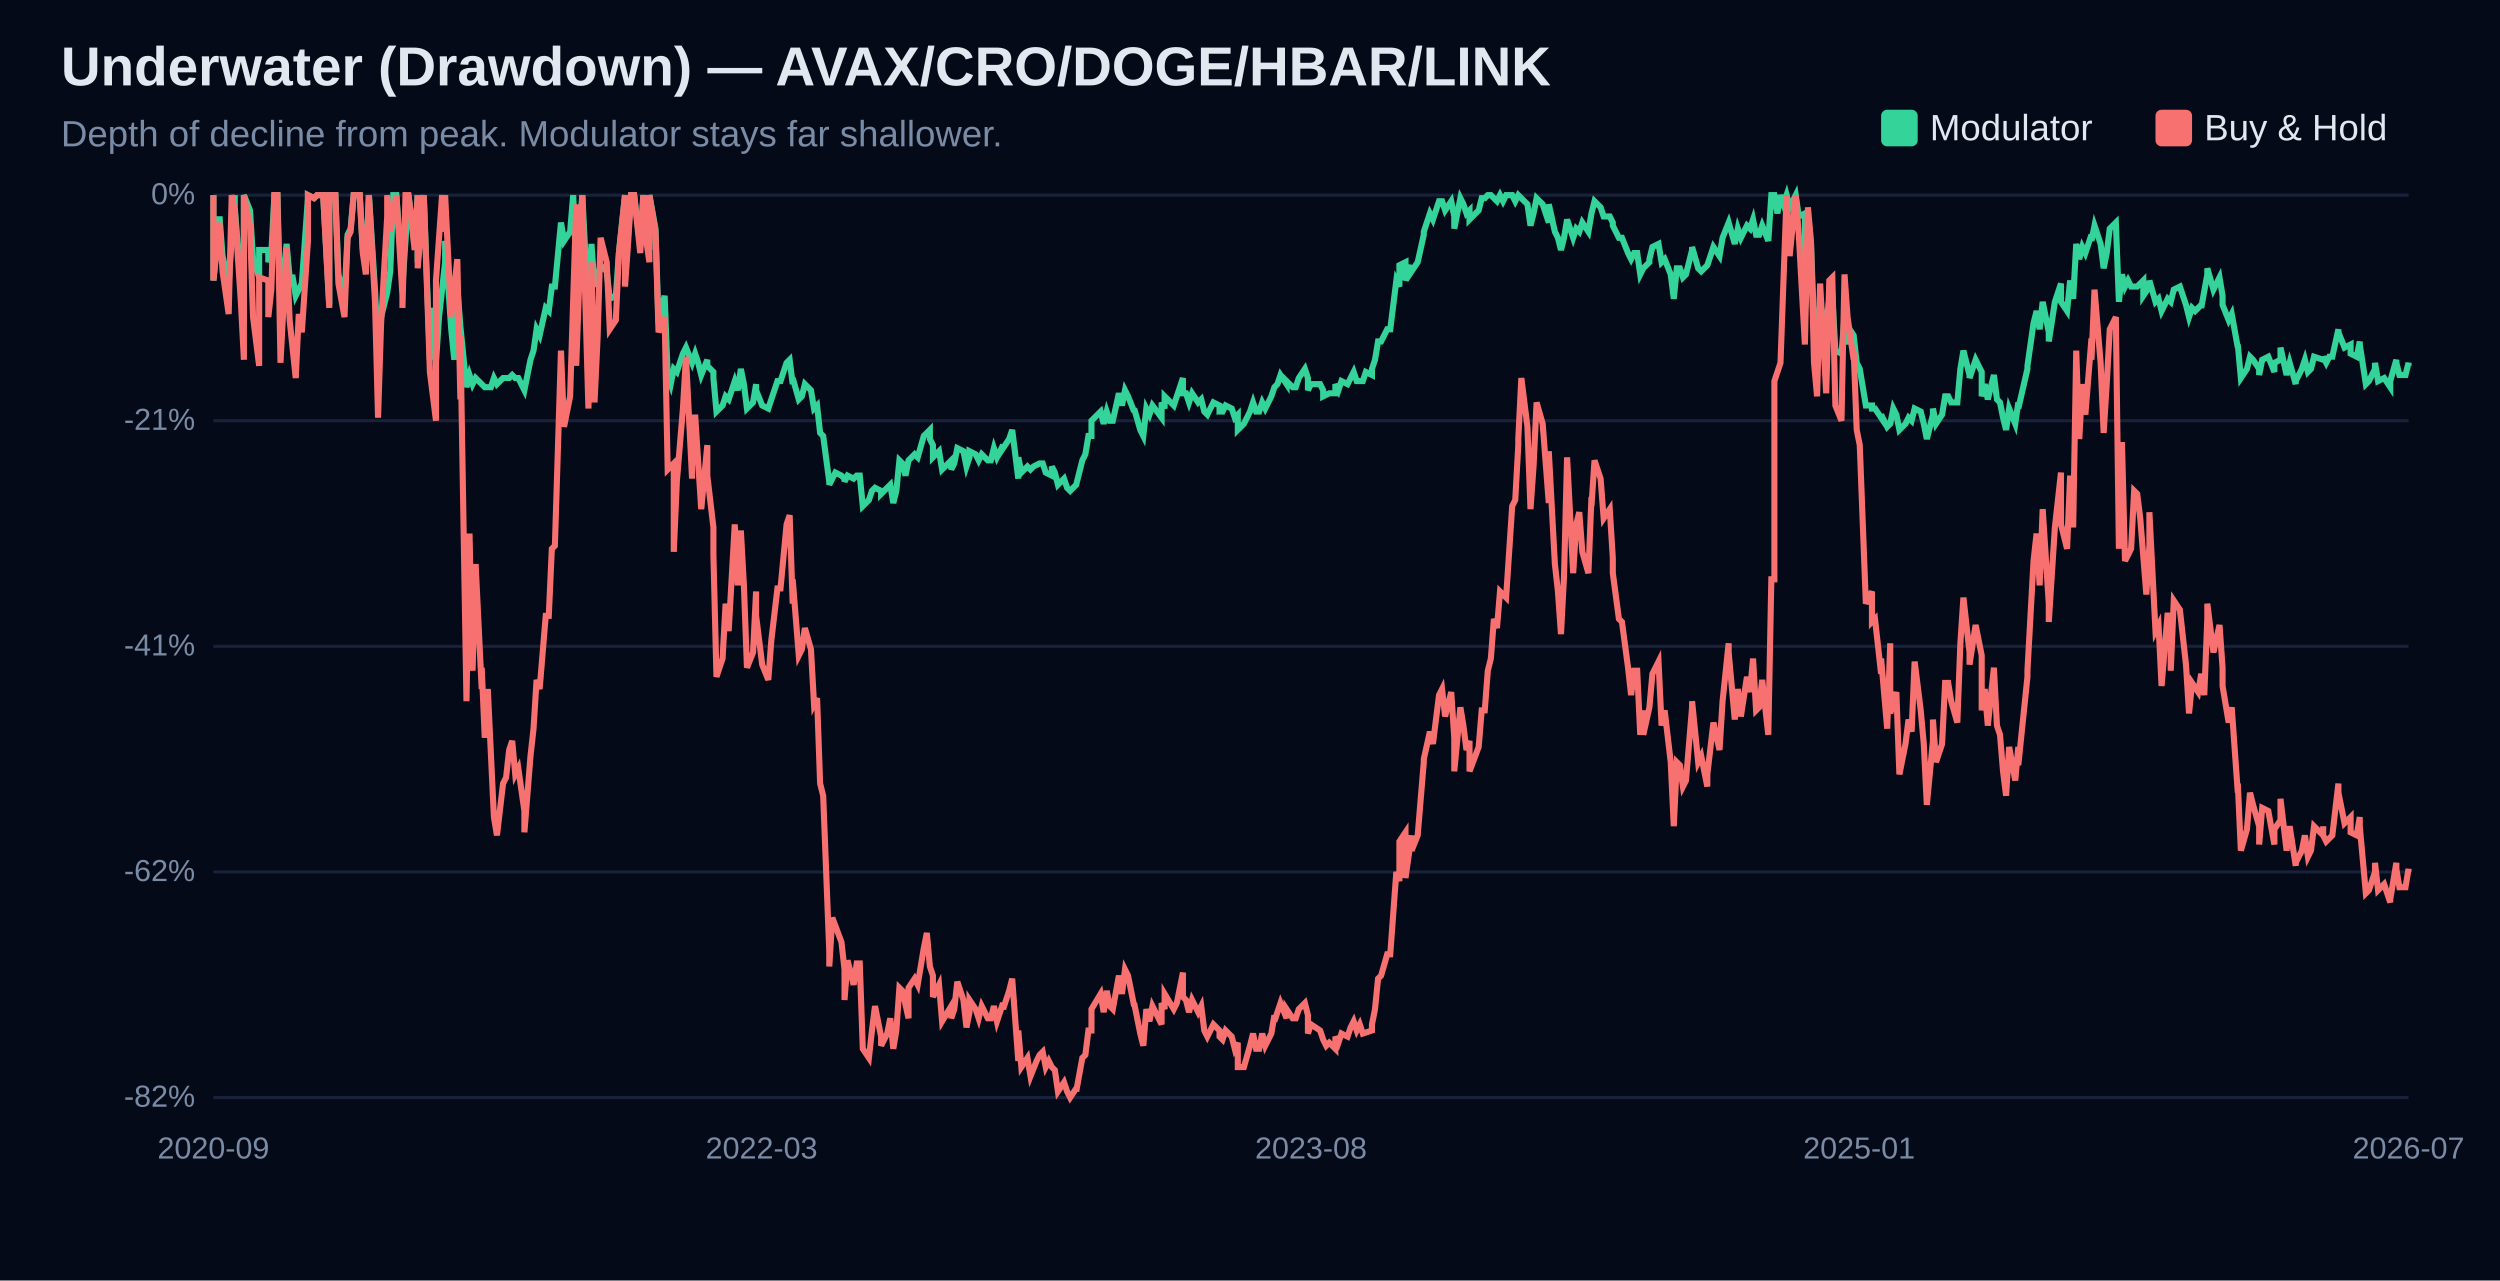
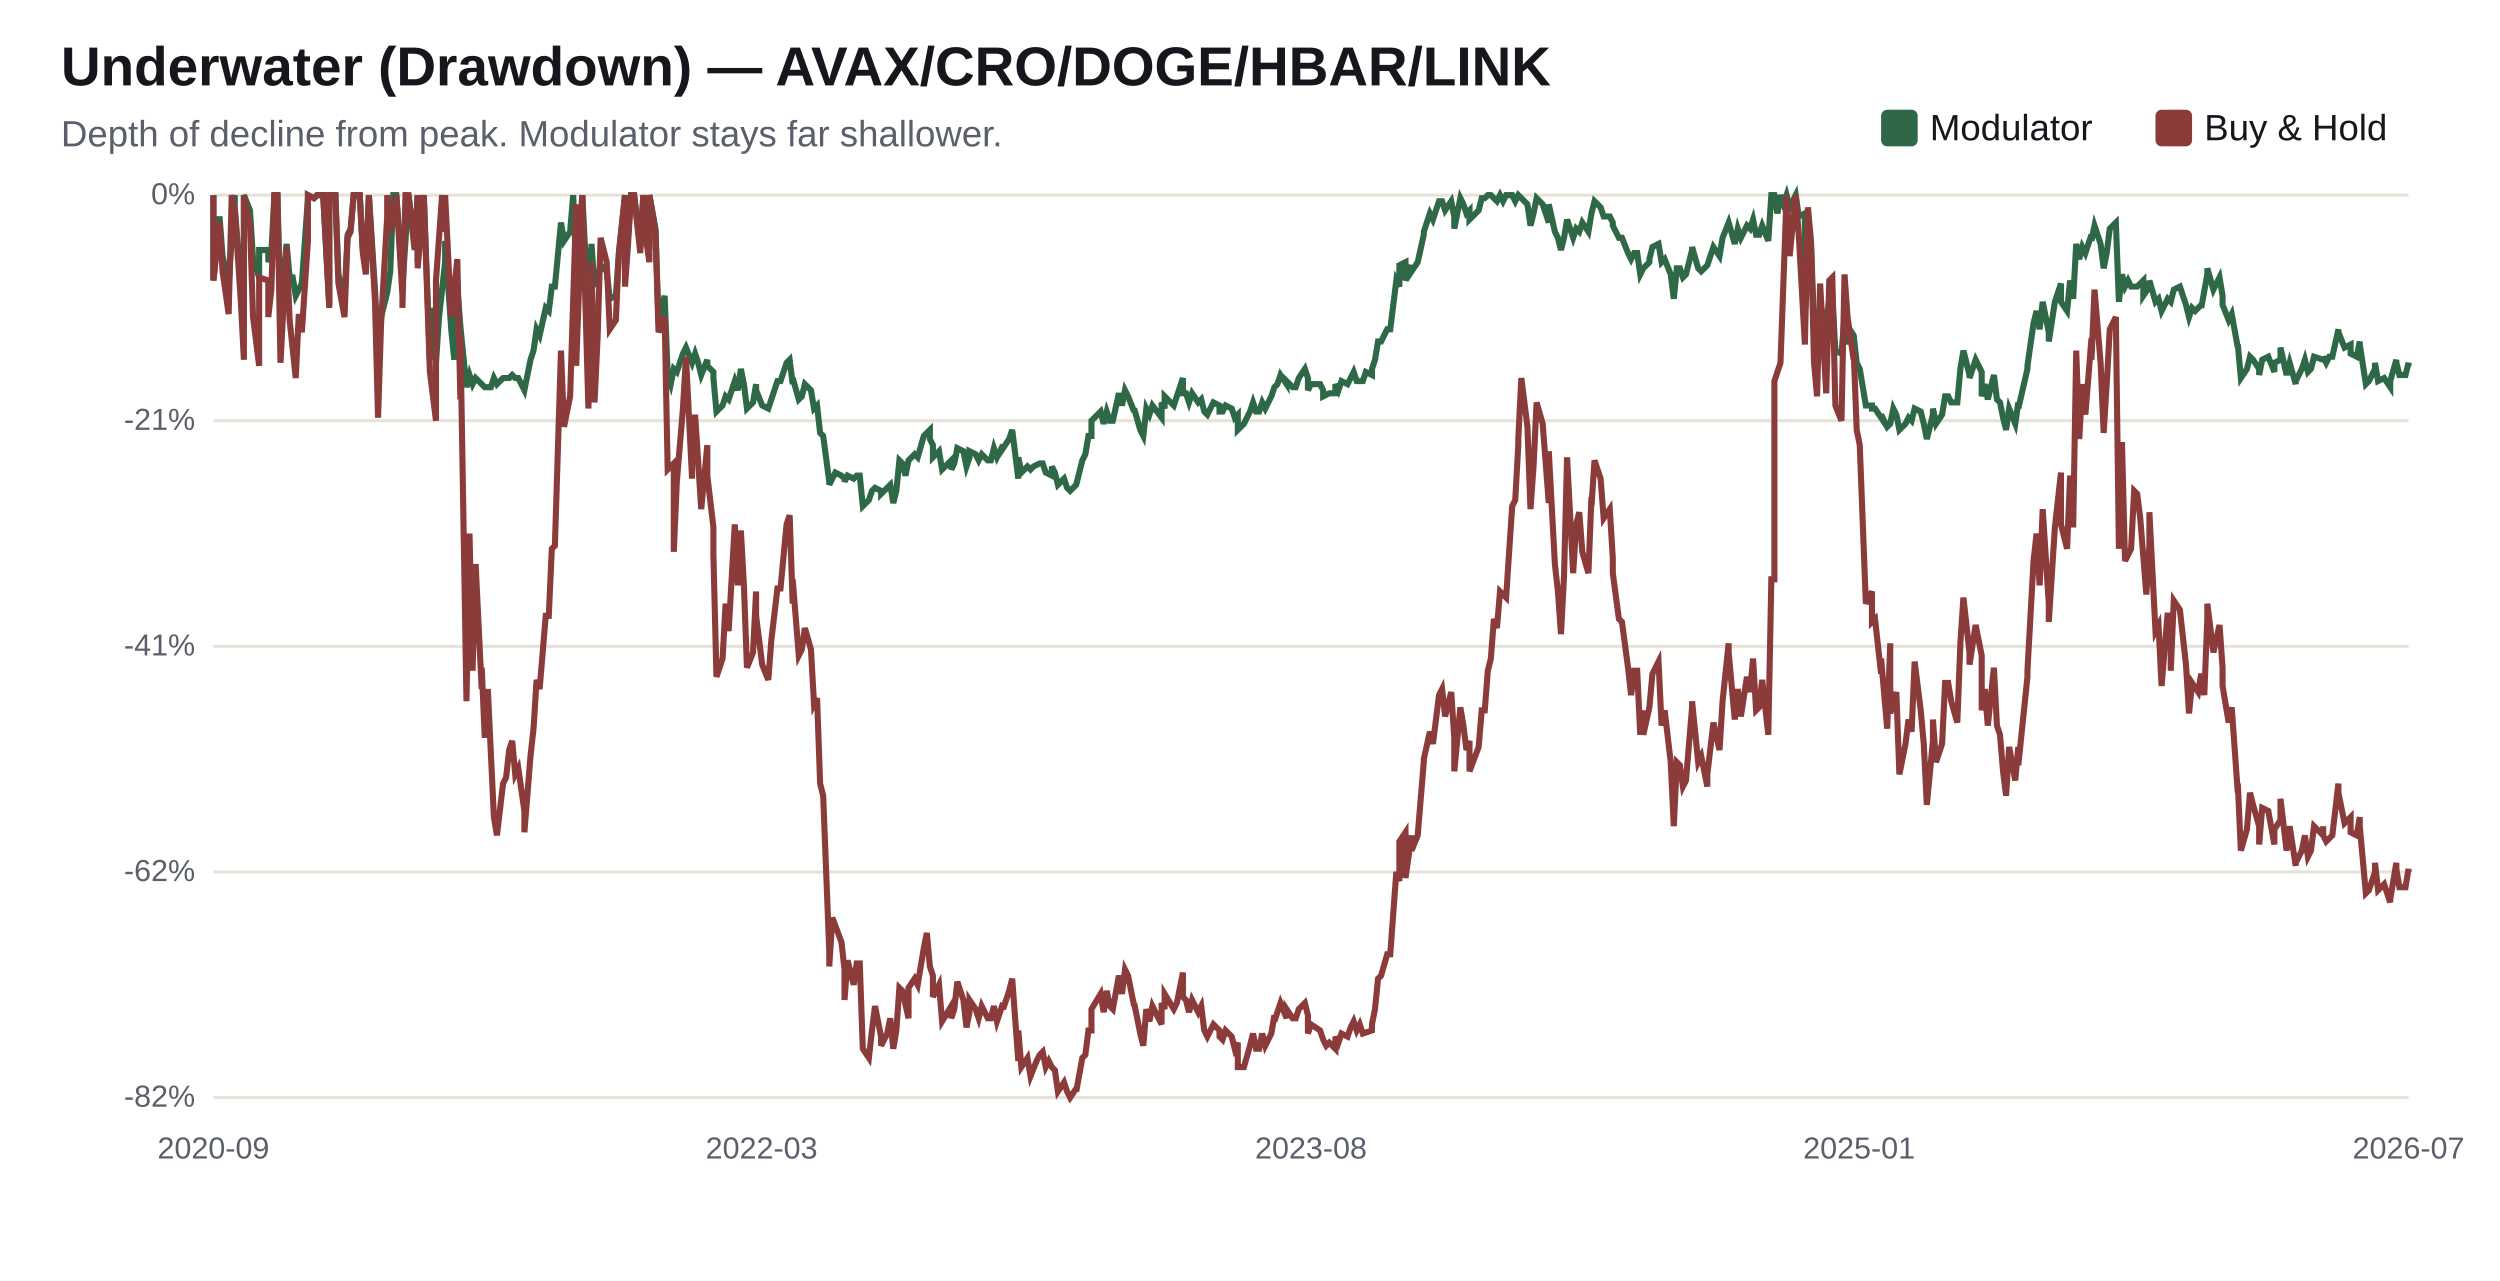
<svg xmlns="http://www.w3.org/2000/svg" width="820" height="420" viewBox="0 0 820 420" font-family="Plus Jakarta Sans,Segoe UI,Arial,sans-serif">
-   <rect width="820" height="420" fill="#050a18" />
-   <text x="20" y="28" font-size="18" font-weight="700" fill="#e2e8f0">Underwater (Drawdown) — AVAX/CRO/DOGE/HBAR/LINK</text>
-   <text x="20" y="48" font-size="12" fill="#7a8ba5">Depth of decline from peak. Modulator stays far shallower.</text>
-   <line x1="70" y1="64.0" x2="790" y2="64.0" stroke="#18223a" stroke-width="1" />
-   <text x="64" y="67.0" font-size="10" fill="#7a8ba5" text-anchor="end">0%</text>
-   <line x1="70" y1="138.0" x2="790" y2="138.0" stroke="#18223a" stroke-width="1" />
-   <text x="64" y="141.0" font-size="10" fill="#7a8ba5" text-anchor="end">-21%</text>
-   <line x1="70" y1="212.0" x2="790" y2="212.0" stroke="#18223a" stroke-width="1" />
-   <text x="64" y="215.0" font-size="10" fill="#7a8ba5" text-anchor="end">-41%</text>
-   <line x1="70" y1="286.0" x2="790" y2="286.0" stroke="#18223a" stroke-width="1" />
-   <text x="64" y="289.0" font-size="10" fill="#7a8ba5" text-anchor="end">-62%</text>
-   <line x1="70" y1="360.0" x2="790" y2="360.0" stroke="#18223a" stroke-width="1" />
-   <text x="64" y="363.0" font-size="10" fill="#7a8ba5" text-anchor="end">-82%</text>
-   <text x="70.0" y="380" font-size="10" fill="#7a8ba5" text-anchor="middle">2020-09</text>
-   <text x="249.8" y="380" font-size="10" fill="#7a8ba5" text-anchor="middle">2022-03</text>
-   <text x="430.0" y="380" font-size="10" fill="#7a8ba5" text-anchor="middle">2023-08</text>
-   <text x="609.8" y="380" font-size="10" fill="#7a8ba5" text-anchor="middle">2025-01</text>
-   <text x="790.0" y="380" font-size="10" fill="#7a8ba5" text-anchor="middle">2026-07</text>
-   <polyline points="70,64 70,92 72,71 73,84 75,93 77,64 77,68 79,93 80,106 80,64 82,69 83,85 85,91 85,82 88,82 88,86 89,83 90,64 91,64 92,102 94,80 95,91 96,91 97,97 99,93 101,65 101,64 103,65 104,64 106,64 108,100 108,85 108,64 110,64 111,90 113,98 114,77 115,75 116,64 118,64 119,82 120,87 121,64 123,95 124,115 125,104 127,96 128,89 129,64 130,64 132,90 132,94 134,64 134,64 136,80 137,64 137,86 139,64 141,118 141,101 143,119 144,104 146,86 146,79 148,108 149,118 150,94 151,107 153,127 154,123 155,126 156,124 158,126 158,126 159,127 161,127 162,124 163,126 165,124 166,124 167,124 168,123 169,124 170,124 171,126 172,128 174,118 175,115 176,108 177,110 179,101 180,102 181,94 182,94 184,73 184,73 185,79 187,76 188,64 189,88 191,64 191,64 193,103 194,80 195,94 196,91 197,87 199,89 200,98 202,97 203,83 205,64 205,89 206,77 207,64 208,64 210,81 211,64 212,78 213,82 213,64 215,75 216,106 218,97 219,123 220,126 221,121 222,122 224,116 225,114 227,119 228,116 229,119 230,123 232,118 232,120 234,122 234,124 235,135 237,133 238,130 239,131 241,125 242,128 243,121 244,126 245,134 247,132 248,126 248,128 250,133 252,134 253,131 253,131 255,125 256,125 258,119 259,118 260,126 260,124 262,131 263,130 264,126 266,128 267,134 268,133 269,142 270,143 272,158 272,159 274,155 276,156 277,157 277,158 278,156 280,157 281,156 282,156 283,166 285,164 286,161 287,160 289,161 289,162 290,161 292,159 293,165 294,161 295,151 296,152 297,156 298,151 300,149 301,150 303,143 305,141 305,144 306,146 306,150 308,148 309,154 312,151 312,154 313,152 314,147 316,148 317,153 318,150 318,148 320,149 321,151 322,149 324,151 325,151 326,147 327,150 329,146 329,147 331,144 332,141 334,157 334,150 335,155 337,153 338,154 339,153 341,152 342,152 343,155 345,156 345,153 346,155 347,159 349,157 350,160 351,161 353,159 353,159 355,151 356,149 357,143 358,143 358,138 361,135 362,139 363,135 364,138 365,138 367,129 368,133 369,128 370,130 372,135 372,134 374,141 375,143 376,134 377,136 378,133 381,137 381,132 382,134 382,130 385,133 386,130 388,124 388,129 389,129 390,132 391,129 393,132 394,131 395,135 396,136 398,132 400,133 400,135 401,135 402,133 404,134 405,137 406,136 406,141 408,139 410,135 411,132 412,135 413,135 414,132 415,134 417,130 418,127 419,126 420,123 422,126 422,125 424,127 425,127 426,124 428,121 429,124 429,128 430,126 433,126 434,128 434,130 436,129 438,129 438,126 439,128 440,125 442,126 443,124 444,122 445,125 447,125 448,122 450,123 450,121 451,118 452,112 453,112 455,108 456,108 458,92 459,94 459,87 461,86 461,92 463,87 463,89 465,86 467,77 467,76 469,70 470,72 472,66 473,66 474,69 476,66 477,71 477,75 479,65 480,67 481,70 482,69 482,72 485,69 486,65 487,65 488,64 489,64 491,66 492,64 493,66 494,64 494,64 496,64 497,66 498,64 500,66 501,67 502,74 503,70 504,65 506,67 508,73 508,67 510,76 511,78 512,82 513,78 514,72 516,78 517,75 518,76 519,73 521,76 522,70 522,70 523,66 525,68 526,71 528,71 529,73 529,74 531,78 532,78 534,83 535,85 536,83 537,83 538,90 539,88 541,86 541,85 542,81 544,80 545,86 546,85 548,90 549,98 550,88 551,88 552,91 553,90 555,82 555,81 557,88 558,89 560,87 560,87 562,81 564,84 565,78 565,78 567,73 567,73 569,80 570,75 571,78 573,74 574,75 575,72 576,77 577,77 578,74 580,79 581,64 582,64 583,70 584,64 585,67 586,64 587,68 589,64 590,71 592,70 592,102 594,80 595,106 596,110 597,100 599,107 600,98 601,97 602,115 604,116 605,104 606,113 606,107 608,110 609,119 610,121 612,133 614,133 614,134 615,134 617,137 617,136 619,140 620,139 621,134 622,136 623,141 625,139 626,137 627,138 628,134 630,135 631,139 632,144 634,136 634,134 635,139 637,136 638,130 639,130 640,132 642,132 643,121 644,115 646,123 646,124 648,118 650,122 650,130 651,126 652,131 654,123 655,131 656,132 657,137 658,141 659,134 661,139 662,132 662,134 665,121 665,120 667,106 668,102 669,108 670,99 672,109 672,112 674,99 676,93 676,99 678,102 679,92 680,98 681,80 682,85 683,81 684,83 686,77 686,79 687,74 689,80 690,88 691,83 692,75 694,73 695,99 696,90 697,94 698,92 699,94 701,94 703,92 703,97 705,94 705,92 707,99 708,98 709,102 711,98 712,99 712,99 713,95 715,94 717,100 718,104 719,101 720,102 722,100 722,101 724,90 724,88 726,95 728,91 729,97 729,100 731,105 732,103 734,114 734,113 735,124 737,121 738,117 739,118 741,121 741,123 742,118 744,117 746,122 746,119 748,118 748,114 750,123 751,119 753,126 753,125 755,121 756,118 757,122 758,121 759,117 762,118 762,117 763,119 764,117 765,117 767,108 767,109 769,114 771,113 771,116 773,117 774,112 774,113 776,126 777,125 779,121 779,119 780,125 782,124 784,127 784,125 786,118 786,119 787,123 789,123 790,119 790,120" fill="none" stroke="#34d399" stroke-width="2" />
-   <polyline points="70,64 70,92 72,73 73,89 75,103 76,64 77,69 79,99 80,118 80,64 82,74 83,104 85,120 85,91 88,92 88,104 89,95 90,64 91,64 92,119 94,81 95,105 97,124 98,103 99,109 101,79 101,76 101,64 103,65 104,64 106,64 108,101 108,86 108,64 110,64 111,93 113,104 114,78 115,76 116,64 118,64 119,83 120,90 121,64 123,99 124,137 125,106 127,71 127,64 128,76 130,64 132,97 132,101 133,64 134,64 136,82 137,64 137,88 139,64 141,122 143,138 143,92 145,64 146,76 146,64 148,104 150,85 151,131 151,110 153,230 154,175 155,220 156,185 158,226 158,219 159,242 160,226 162,268 163,274 165,257 166,255 167,246 168,243 169,254 170,252 172,266 172,273 174,248 175,239 176,223 177,226 179,202 180,202 181,180 182,179 184,115 184,115 185,140 187,130 189,67 189,120 191,64 191,64 193,134 194,86 195,132 196,111 197,78 199,86 200,108 202,105 203,83 205,64 205,94 206,80 207,64 208,64 210,83 211,64 212,79 213,86 213,64 215,76 216,109 218,104 219,154 221,152 221,181 222,158 224,134 225,117 227,157 227,153 228,136 230,167 232,146 232,156 234,173 234,182 235,222 237,216 238,198 239,207 241,172 242,192 243,174 244,192 245,219 247,214 248,194 248,202 250,218 252,223 253,210 253,210 255,193 256,193 258,172 259,169 260,198 260,190 262,215 263,213 264,206 266,213 267,231 268,229 269,257 270,261 272,312 272,317 273,301 276,309 277,318 277,328 278,315 280,323 281,316 282,316 283,344 285,347 286,338 287,330 289,340 289,343 291,339 292,334 293,344 294,338 295,324 296,325 298,334 298,324 300,321 301,323 303,311 304,306 305,317 306,320 306,327 308,323 309,335 312,330 312,334 313,331 314,322 316,328 317,337 318,332 318,328 320,331 321,334 322,330 324,334 325,334 326,330 327,335 329,329 329,331 331,325 332,321 334,348 334,338 335,350 337,347 338,353 340,348 341,346 342,345 343,350 344,348 345,350 346,351 347,358 349,355 350,358 351,360 353,357 353,358 355,347 356,346 357,338 358,338 358,331 361,326 362,332 363,325 364,330 365,331 367,320 368,326 369,318 370,320 372,330 372,329 374,339 375,343 376,331 377,335 378,330 381,336 381,329 382,331 382,326 385,331 386,329 388,319 388,327 389,328 390,332 391,328 393,332 394,330 395,338 396,340 398,336 400,338 400,340 401,341 402,338 404,340 405,344 406,342 406,350 408,350 410,343 411,339 412,344 413,344 414,339 415,343 417,339 418,333 418,335 420,329 422,334 422,331 424,334 425,334 426,331 428,329 429,333 429,339 430,336 433,338 434,341 435,343 436,342 438,344 438,340 439,342 440,339 442,340 443,337 444,335 445,338 446,336 447,339 450,338 450,336 451,331 452,321 453,320 455,313 456,313 458,286 459,289 459,276 461,273 461,288 463,274 463,279 465,274 467,250 467,249 469,240 470,244 472,228 473,226 474,235 476,227 477,242 477,253 479,232 480,238 481,246 482,243 482,253 485,245 486,233 487,233 488,220 489,216 490,203 491,206 492,194 494,196 496,166 497,164 498,146 498,144 499,124 501,140 502,167 503,153 504,132 506,139 508,165 508,148 510,185 511,194 512,208 513,189 514,150 516,188 517,172 518,168 519,181 521,188 522,163 522,166 523,151 525,157 526,170 528,167 529,183 529,188 531,203 532,204 534,219 535,228 536,220 537,220 538,241 539,233 539,241 541,232 542,221 544,217 545,238 546,233 548,250 549,271 550,250 551,251 552,258 553,256 555,232 555,230 557,250 558,248 560,258 560,254 562,237 564,246 565,230 565,230 567,211 567,214 569,236 570,226 571,235 573,222 574,227 575,216 576,233 577,232 578,223 580,241 581,190 582,190 582,125 584,119 586,64 586,64 587,84 589,64 590,77 592,113 593,68 594,79 595,119 596,130 597,93 599,129 600,92 601,91 602,133 604,138 605,90 606,104 608,118 608,115 609,141 610,146 612,198 614,194 614,204 615,203 617,221 617,216 619,239 620,211 620,234 622,227 623,254 625,244 626,236 627,240 628,217 630,233 631,244 632,264 634,243 634,236 635,250 637,244 638,224 639,224 640,230 642,237 643,211 644,196 646,214 646,218 648,205 650,215 650,233 651,226 652,238 654,219 655,238 656,241 657,253 658,261 659,245 661,256 662,245 662,251 665,222 665,220 667,184 668,175 669,192 670,167 672,198 672,204 674,173 676,155 676,172 678,180 679,156 680,173 681,115 682,144 683,126 684,136 686,111 686,118 687,95 689,119 690,142 691,126 692,108 694,104 695,180 696,145 697,184 699,180 700,161 701,162 702,170 704,195 705,179 705,168 707,207 708,205 709,225 711,201 712,211 712,220 713,197 715,200 717,218 718,234 719,224 721,227 722,221 723,228 724,203 724,198 726,214 728,205 729,219 729,225 731,237 732,232 734,260 734,257 735,279 737,272 738,260 739,264 741,271 741,277 742,265 744,266 746,277 746,272 748,269 748,262 750,279 751,271 753,284 753,283 755,279 756,274 757,281 758,279 759,271 762,274 762,271 762,274 763,276 765,274 767,257 767,260 769,270 771,268 771,273 773,274 774,268 774,271 776,293 777,292 779,286 779,283 780,292 782,290 784,296 784,295 786,283 786,285 787,291 789,291 790,285 790,286" fill="none" stroke="#f87171" stroke-width="2" />
-   <rect x="617" y="36" width="12" height="12" rx="2" fill="#34d399" />
-   <text x="633" y="46" font-size="12" fill="#e2e8f0">Modulator</text>
-   <rect x="707" y="36" width="12" height="12" rx="2" fill="#f87171" />
-   <text x="723" y="46" font-size="12" fill="#e2e8f0">Buy &amp; Hold</text>
+   <rect width="820" height="420" fill="#FFFFFF" />
+   <text x="20" y="28" font-size="18" font-weight="700" fill="#15171C">Underwater (Drawdown) — AVAX/CRO/DOGE/HBAR/LINK</text>
+   <text x="20" y="48" font-size="12" fill="#5B5F6B">Depth of decline from peak. Modulator stays far shallower.</text>
+   <line x1="70" y1="64.0" x2="790" y2="64.0" stroke="#E6E2D8" stroke-width="1" />
+   <text x="64" y="67.0" font-size="10" fill="#5B5F6B" text-anchor="end">0%</text>
+   <line x1="70" y1="138.0" x2="790" y2="138.0" stroke="#E6E2D8" stroke-width="1" />
+   <text x="64" y="141.0" font-size="10" fill="#5B5F6B" text-anchor="end">-21%</text>
+   <line x1="70" y1="212.0" x2="790" y2="212.0" stroke="#E6E2D8" stroke-width="1" />
+   <text x="64" y="215.0" font-size="10" fill="#5B5F6B" text-anchor="end">-41%</text>
+   <line x1="70" y1="286.0" x2="790" y2="286.0" stroke="#E6E2D8" stroke-width="1" />
+   <text x="64" y="289.0" font-size="10" fill="#5B5F6B" text-anchor="end">-62%</text>
+   <line x1="70" y1="360.0" x2="790" y2="360.0" stroke="#E6E2D8" stroke-width="1" />
+   <text x="64" y="363.0" font-size="10" fill="#5B5F6B" text-anchor="end">-82%</text>
+   <text x="70.0" y="380" font-size="10" fill="#5B5F6B" text-anchor="middle">2020-09</text>
+   <text x="249.8" y="380" font-size="10" fill="#5B5F6B" text-anchor="middle">2022-03</text>
+   <text x="430.0" y="380" font-size="10" fill="#5B5F6B" text-anchor="middle">2023-08</text>
+   <text x="609.8" y="380" font-size="10" fill="#5B5F6B" text-anchor="middle">2025-01</text>
+   <text x="790.0" y="380" font-size="10" fill="#5B5F6B" text-anchor="middle">2026-07</text>
+   <polyline points="70,64 70,92 72,71 73,84 75,93 77,64 77,68 79,93 80,106 80,64 82,69 83,85 85,91 85,82 88,82 88,86 89,83 90,64 91,64 92,102 94,80 95,91 96,91 97,97 99,93 101,65 101,64 103,65 104,64 106,64 108,100 108,85 108,64 110,64 111,90 113,98 114,77 115,75 116,64 118,64 119,82 120,87 121,64 123,95 124,115 125,104 127,96 128,89 129,64 130,64 132,90 132,94 134,64 134,64 136,80 137,64 137,86 139,64 141,118 141,101 143,119 144,104 146,86 146,79 148,108 149,118 150,94 151,107 153,127 154,123 155,126 156,124 158,126 158,126 159,127 161,127 162,124 163,126 165,124 166,124 167,124 168,123 169,124 170,124 171,126 172,128 174,118 175,115 176,108 177,110 179,101 180,102 181,94 182,94 184,73 184,73 185,79 187,76 188,64 189,88 191,64 191,64 193,103 194,80 195,94 196,91 197,87 199,89 200,98 202,97 203,83 205,64 205,89 206,77 207,64 208,64 210,81 211,64 212,78 213,82 213,64 215,75 216,106 218,97 219,123 220,126 221,121 222,122 224,116 225,114 227,119 228,116 229,119 230,123 232,118 232,120 234,122 234,124 235,135 237,133 238,130 239,131 241,125 242,128 243,121 244,126 245,134 247,132 248,126 248,128 250,133 252,134 253,131 253,131 255,125 256,125 258,119 259,118 260,126 260,124 262,131 263,130 264,126 266,128 267,134 268,133 269,142 270,143 272,158 272,159 274,155 276,156 277,157 277,158 278,156 280,157 281,156 282,156 283,166 285,164 286,161 287,160 289,161 289,162 290,161 292,159 293,165 294,161 295,151 296,152 297,156 298,151 300,149 301,150 303,143 305,141 305,144 306,146 306,150 308,148 309,154 312,151 312,154 313,152 314,147 316,148 317,153 318,150 318,148 320,149 321,151 322,149 324,151 325,151 326,147 327,150 329,146 329,147 331,144 332,141 334,157 334,150 335,155 337,153 338,154 339,153 341,152 342,152 343,155 345,156 345,153 346,155 347,159 349,157 350,160 351,161 353,159 353,159 355,151 356,149 357,143 358,143 358,138 361,135 362,139 363,135 364,138 365,138 367,129 368,133 369,128 370,130 372,135 372,134 374,141 375,143 376,134 377,136 378,133 381,137 381,132 382,134 382,130 385,133 386,130 388,124 388,129 389,129 390,132 391,129 393,132 394,131 395,135 396,136 398,132 400,133 400,135 401,135 402,133 404,134 405,137 406,136 406,141 408,139 410,135 411,132 412,135 413,135 414,132 415,134 417,130 418,127 419,126 420,123 422,126 422,125 424,127 425,127 426,124 428,121 429,124 429,128 430,126 433,126 434,128 434,130 436,129 438,129 438,126 439,128 440,125 442,126 443,124 444,122 445,125 447,125 448,122 450,123 450,121 451,118 452,112 453,112 455,108 456,108 458,92 459,94 459,87 461,86 461,92 463,87 463,89 465,86 467,77 467,76 469,70 470,72 472,66 473,66 474,69 476,66 477,71 477,75 479,65 480,67 481,70 482,69 482,72 485,69 486,65 487,65 488,64 489,64 491,66 492,64 493,66 494,64 494,64 496,64 497,66 498,64 500,66 501,67 502,74 503,70 504,65 506,67 508,73 508,67 510,76 511,78 512,82 513,78 514,72 516,78 517,75 518,76 519,73 521,76 522,70 522,70 523,66 525,68 526,71 528,71 529,73 529,74 531,78 532,78 534,83 535,85 536,83 537,83 538,90 539,88 541,86 541,85 542,81 544,80 545,86 546,85 548,90 549,98 550,88 551,88 552,91 553,90 555,82 555,81 557,88 558,89 560,87 560,87 562,81 564,84 565,78 565,78 567,73 567,73 569,80 570,75 571,78 573,74 574,75 575,72 576,77 577,77 578,74 580,79 581,64 582,64 583,70 584,64 585,67 586,64 587,68 589,64 590,71 592,70 592,102 594,80 595,106 596,110 597,100 599,107 600,98 601,97 602,115 604,116 605,104 606,113 606,107 608,110 609,119 610,121 612,133 614,133 614,134 615,134 617,137 617,136 619,140 620,139 621,134 622,136 623,141 625,139 626,137 627,138 628,134 630,135 631,139 632,144 634,136 634,134 635,139 637,136 638,130 639,130 640,132 642,132 643,121 644,115 646,123 646,124 648,118 650,122 650,130 651,126 652,131 654,123 655,131 656,132 657,137 658,141 659,134 661,139 662,132 662,134 665,121 665,120 667,106 668,102 669,108 670,99 672,109 672,112 674,99 676,93 676,99 678,102 679,92 680,98 681,80 682,85 683,81 684,83 686,77 686,79 687,74 689,80 690,88 691,83 692,75 694,73 695,99 696,90 697,94 698,92 699,94 701,94 703,92 703,97 705,94 705,92 707,99 708,98 709,102 711,98 712,99 712,99 713,95 715,94 717,100 718,104 719,101 720,102 722,100 722,101 724,90 724,88 726,95 728,91 729,97 729,100 731,105 732,103 734,114 734,113 735,124 737,121 738,117 739,118 741,121 741,123 742,118 744,117 746,122 746,119 748,118 748,114 750,123 751,119 753,126 753,125 755,121 756,118 757,122 758,121 759,117 762,118 762,117 763,119 764,117 765,117 767,108 767,109 769,114 771,113 771,116 773,117 774,112 774,113 776,126 777,125 779,121 779,119 780,125 782,124 784,127 784,125 786,118 786,119 787,123 789,123 790,119 790,120" fill="none" stroke="#2F6846" stroke-width="2" />
+   <polyline points="70,64 70,92 72,73 73,89 75,103 76,64 77,69 79,99 80,118 80,64 82,74 83,104 85,120 85,91 88,92 88,104 89,95 90,64 91,64 92,119 94,81 95,105 97,124 98,103 99,109 101,79 101,76 101,64 103,65 104,64 106,64 108,101 108,86 108,64 110,64 111,93 113,104 114,78 115,76 116,64 118,64 119,83 120,90 121,64 123,99 124,137 125,106 127,71 127,64 128,76 130,64 132,97 132,101 133,64 134,64 136,82 137,64 137,88 139,64 141,122 143,138 143,92 145,64 146,76 146,64 148,104 150,85 151,131 151,110 153,230 154,175 155,220 156,185 158,226 158,219 159,242 160,226 162,268 163,274 165,257 166,255 167,246 168,243 169,254 170,252 172,266 172,273 174,248 175,239 176,223 177,226 179,202 180,202 181,180 182,179 184,115 184,115 185,140 187,130 189,67 189,120 191,64 191,64 193,134 194,86 195,132 196,111 197,78 199,86 200,108 202,105 203,83 205,64 205,94 206,80 207,64 208,64 210,83 211,64 212,79 213,86 213,64 215,76 216,109 218,104 219,154 221,152 221,181 222,158 224,134 225,117 227,157 227,153 228,136 230,167 232,146 232,156 234,173 234,182 235,222 237,216 238,198 239,207 241,172 242,192 243,174 244,192 245,219 247,214 248,194 248,202 250,218 252,223 253,210 253,210 255,193 256,193 258,172 259,169 260,198 260,190 262,215 263,213 264,206 266,213 267,231 268,229 269,257 270,261 272,312 272,317 273,301 276,309 277,318 277,328 278,315 280,323 281,316 282,316 283,344 285,347 286,338 287,330 289,340 289,343 291,339 292,334 293,344 294,338 295,324 296,325 298,334 298,324 300,321 301,323 303,311 304,306 305,317 306,320 306,327 308,323 309,335 312,330 312,334 313,331 314,322 316,328 317,337 318,332 318,328 320,331 321,334 322,330 324,334 325,334 326,330 327,335 329,329 329,331 331,325 332,321 334,348 334,338 335,350 337,347 338,353 340,348 341,346 342,345 343,350 344,348 345,350 346,351 347,358 349,355 350,358 351,360 353,357 353,358 355,347 356,346 357,338 358,338 358,331 361,326 362,332 363,325 364,330 365,331 367,320 368,326 369,318 370,320 372,330 372,329 374,339 375,343 376,331 377,335 378,330 381,336 381,329 382,331 382,326 385,331 386,329 388,319 388,327 389,328 390,332 391,328 393,332 394,330 395,338 396,340 398,336 400,338 400,340 401,341 402,338 404,340 405,344 406,342 406,350 408,350 410,343 411,339 412,344 413,344 414,339 415,343 417,339 418,333 418,335 420,329 422,334 422,331 424,334 425,334 426,331 428,329 429,333 429,339 430,336 433,338 434,341 435,343 436,342 438,344 438,340 439,342 440,339 442,340 443,337 444,335 445,338 446,336 447,339 450,338 450,336 451,331 452,321 453,320 455,313 456,313 458,286 459,289 459,276 461,273 461,288 463,274 463,279 465,274 467,250 467,249 469,240 470,244 472,228 473,226 474,235 476,227 477,242 477,253 479,232 480,238 481,246 482,243 482,253 485,245 486,233 487,233 488,220 489,216 490,203 491,206 492,194 494,196 496,166 497,164 498,146 498,144 499,124 501,140 502,167 503,153 504,132 506,139 508,165 508,148 510,185 511,194 512,208 513,189 514,150 516,188 517,172 518,168 519,181 521,188 522,163 522,166 523,151 525,157 526,170 528,167 529,183 529,188 531,203 532,204 534,219 535,228 536,220 537,220 538,241 539,233 539,241 541,232 542,221 544,217 545,238 546,233 548,250 549,271 550,250 551,251 552,258 553,256 555,232 555,230 557,250 558,248 560,258 560,254 562,237 564,246 565,230 565,230 567,211 567,214 569,236 570,226 571,235 573,222 574,227 575,216 576,233 577,232 578,223 580,241 581,190 582,190 582,125 584,119 586,64 586,64 587,84 589,64 590,77 592,113 593,68 594,79 595,119 596,130 597,93 599,129 600,92 601,91 602,133 604,138 605,90 606,104 608,118 608,115 609,141 610,146 612,198 614,194 614,204 615,203 617,221 617,216 619,239 620,211 620,234 622,227 623,254 625,244 626,236 627,240 628,217 630,233 631,244 632,264 634,243 634,236 635,250 637,244 638,224 639,224 640,230 642,237 643,211 644,196 646,214 646,218 648,205 650,215 650,233 651,226 652,238 654,219 655,238 656,241 657,253 658,261 659,245 661,256 662,245 662,251 665,222 665,220 667,184 668,175 669,192 670,167 672,198 672,204 674,173 676,155 676,172 678,180 679,156 680,173 681,115 682,144 683,126 684,136 686,111 686,118 687,95 689,119 690,142 691,126 692,108 694,104 695,180 696,145 697,184 699,180 700,161 701,162 702,170 704,195 705,179 705,168 707,207 708,205 709,225 711,201 712,211 712,220 713,197 715,200 717,218 718,234 719,224 721,227 722,221 723,228 724,203 724,198 726,214 728,205 729,219 729,225 731,237 732,232 734,260 734,257 735,279 737,272 738,260 739,264 741,271 741,277 742,265 744,266 746,277 746,272 748,269 748,262 750,279 751,271 753,284 753,283 755,279 756,274 757,281 758,279 759,271 762,274 762,271 762,274 763,276 765,274 767,257 767,260 769,270 771,268 771,273 773,274 774,268 774,271 776,293 777,292 779,286 779,283 780,292 782,290 784,296 784,295 786,283 786,285 787,291 789,291 790,285 790,286" fill="none" stroke="#8C3B3B" stroke-width="2" />
+   <rect x="617" y="36" width="12" height="12" rx="2" fill="#2F6846" />
+   <text x="633" y="46" font-size="12" fill="#15171C">Modulator</text>
+   <rect x="707" y="36" width="12" height="12" rx="2" fill="#8C3B3B" />
+   <text x="723" y="46" font-size="12" fill="#15171C">Buy &amp; Hold</text>
</svg>
